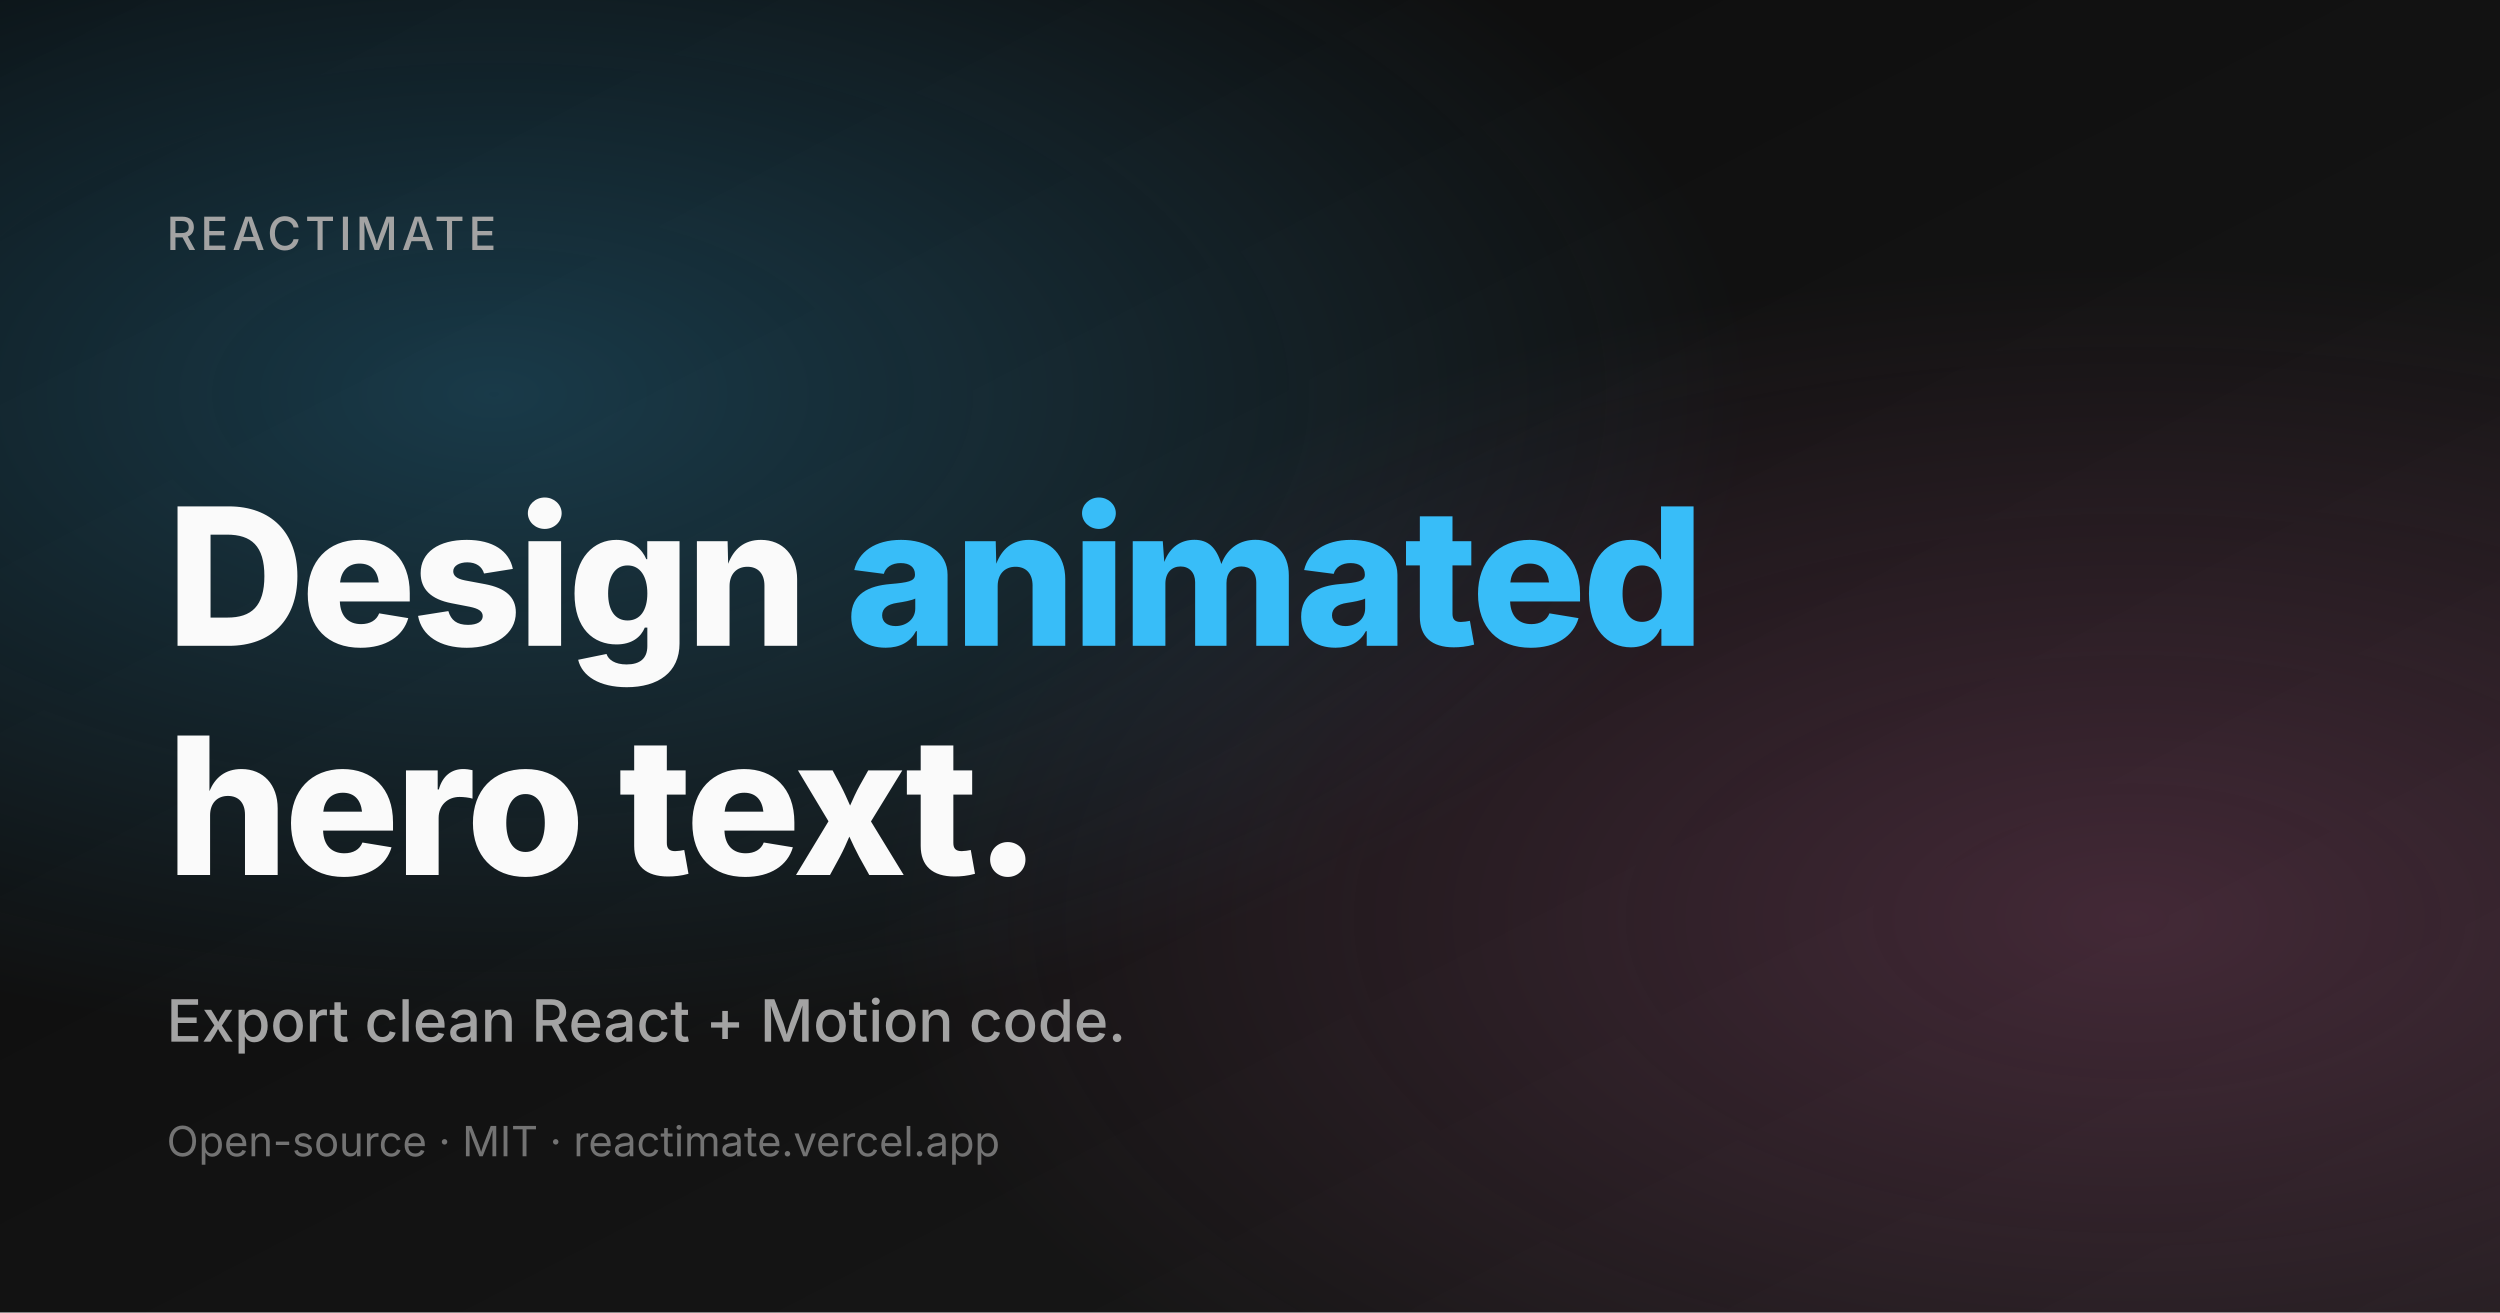
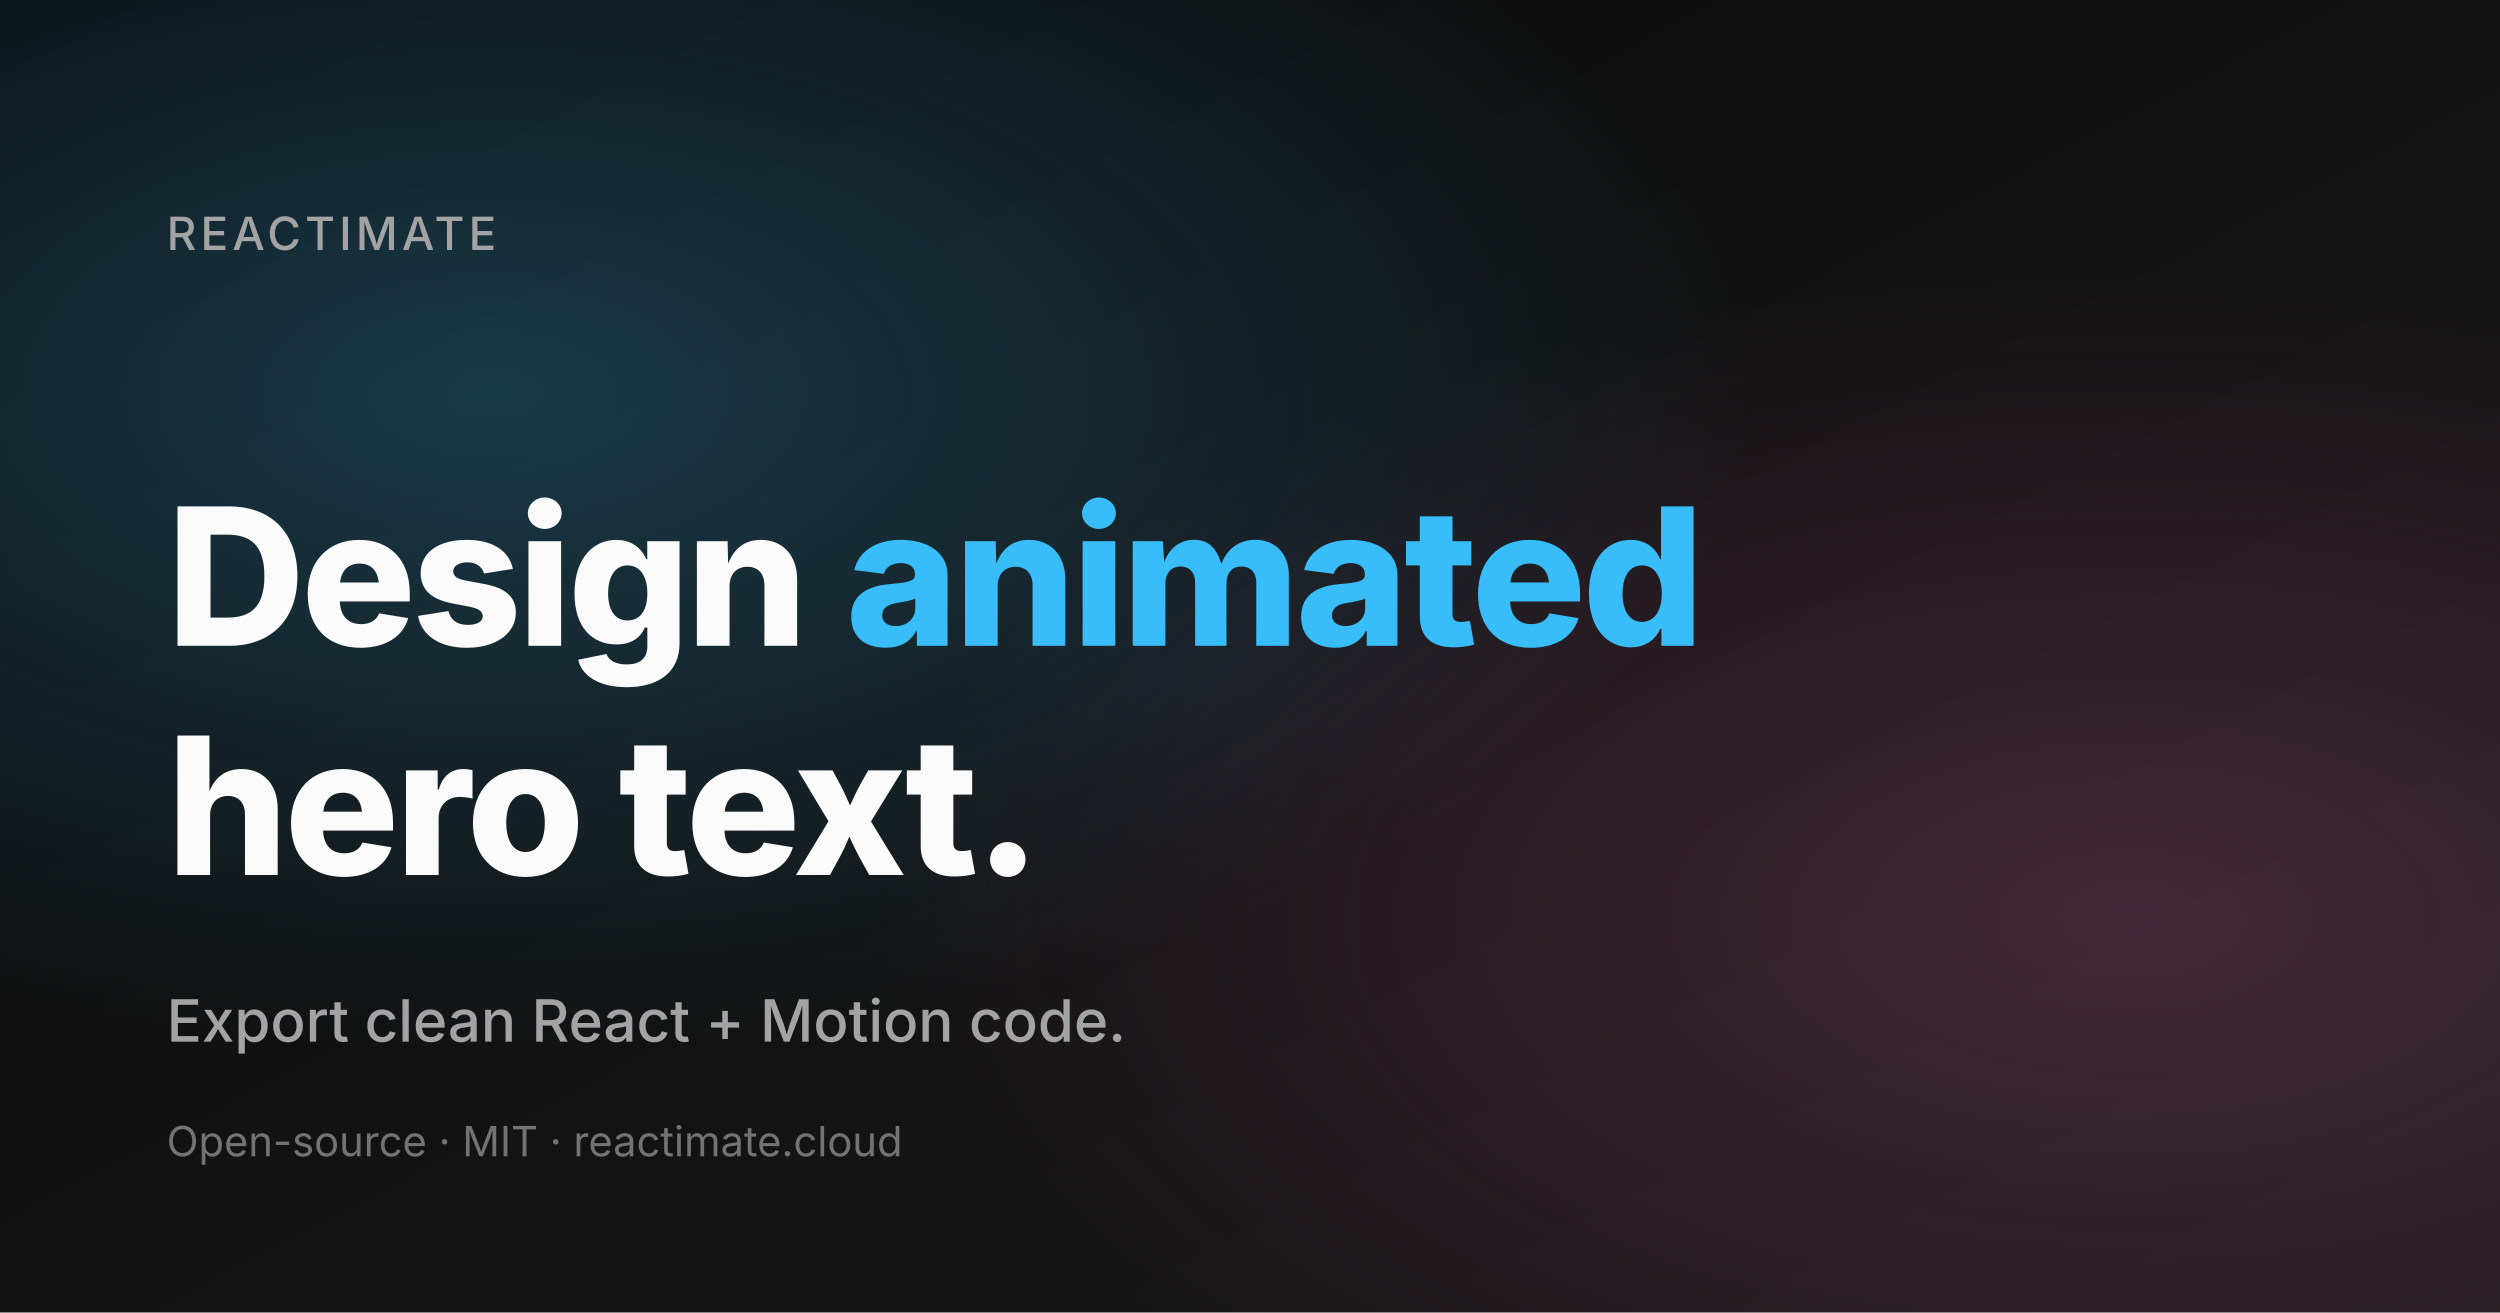
<svg xmlns="http://www.w3.org/2000/svg" width="1200" height="630" viewBox="0 0 1200 630" role="img" aria-label="reactimate — Hero Animator for React">
  <defs>
    <linearGradient id="bg" x1="0" y1="0" x2="1" y2="1">
      <stop offset="0" stop-color="#0a0a0a" />
      <stop offset="1" stop-color="#1a1a1a" />
    </linearGradient>
    <radialGradient id="glow1" cx="0.2" cy="0.3" r="0.5">
      <stop offset="0" stop-color="#38bdf8" stop-opacity="0.25" />
      <stop offset="1" stop-color="#38bdf8" stop-opacity="0" />
    </radialGradient>
    <radialGradient id="glow2" cx="0.85" cy="0.7" r="0.5">
      <stop offset="0" stop-color="#f472b6" stop-opacity="0.20" />
      <stop offset="1" stop-color="#f472b6" stop-opacity="0" />
    </radialGradient>
  </defs>
  <rect width="1200" height="630" fill="url(#bg)" />
  <rect width="1200" height="630" fill="url(#glow1)" />
  <rect width="1200" height="630" fill="url(#glow2)" />
  <g font-family="Inter, -apple-system, system-ui, Segoe UI, Roboto, sans-serif" fill="#fafafa">
    <text x="80" y="120" font-size="22" font-weight="500" letter-spacing="2" fill="#a3a3a3">REACTIMATE</text>
    <text x="80" y="310" font-size="92" font-weight="800" letter-spacing="-2">
      Design <tspan fill="#38bdf8">animated</tspan>
    </text>
    <text x="80" y="420" font-size="92" font-weight="800" letter-spacing="-2">
      hero text.
    </text>
    <text x="80" y="500" font-size="28" font-weight="500" fill="#a3a3a3">
      Export clean React + Motion code.
    </text>
    <text x="80" y="555" font-size="20" font-weight="400" fill="#737373">
-       Open-source · MIT · reactimate.vercel.app
+       Open-source · MIT · reactimate.cloud
    </text>
  </g>
</svg>
